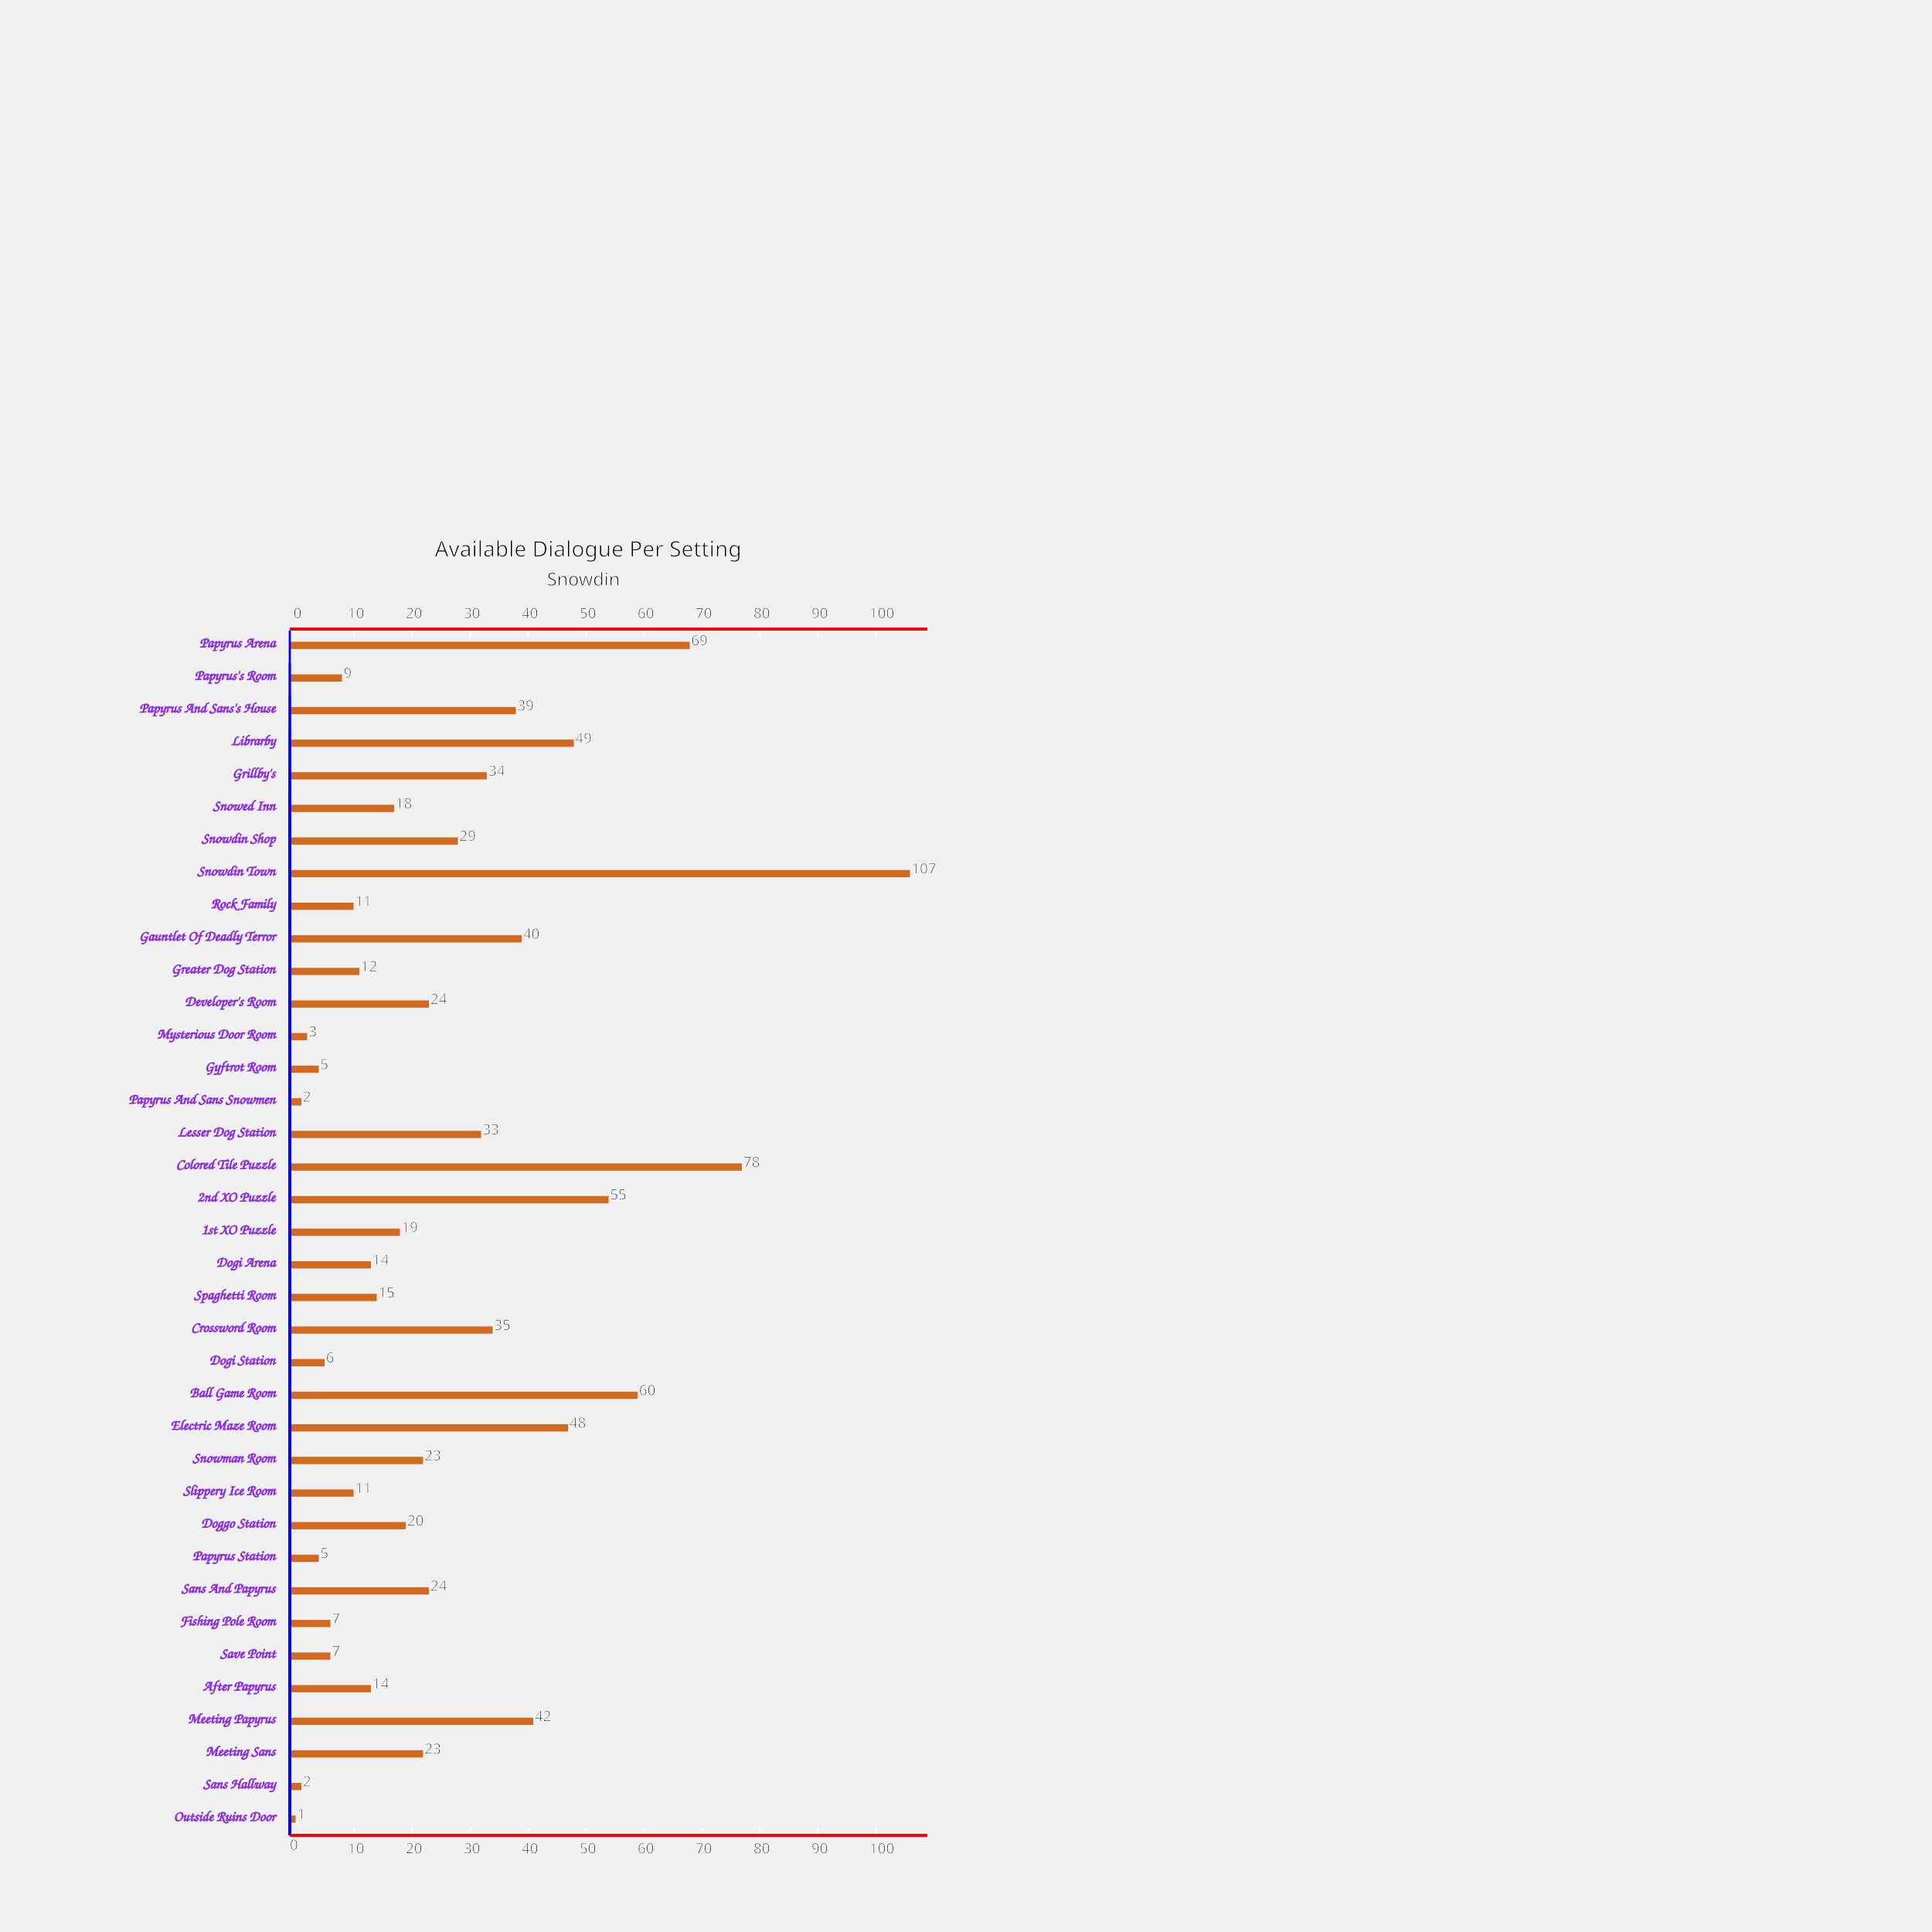
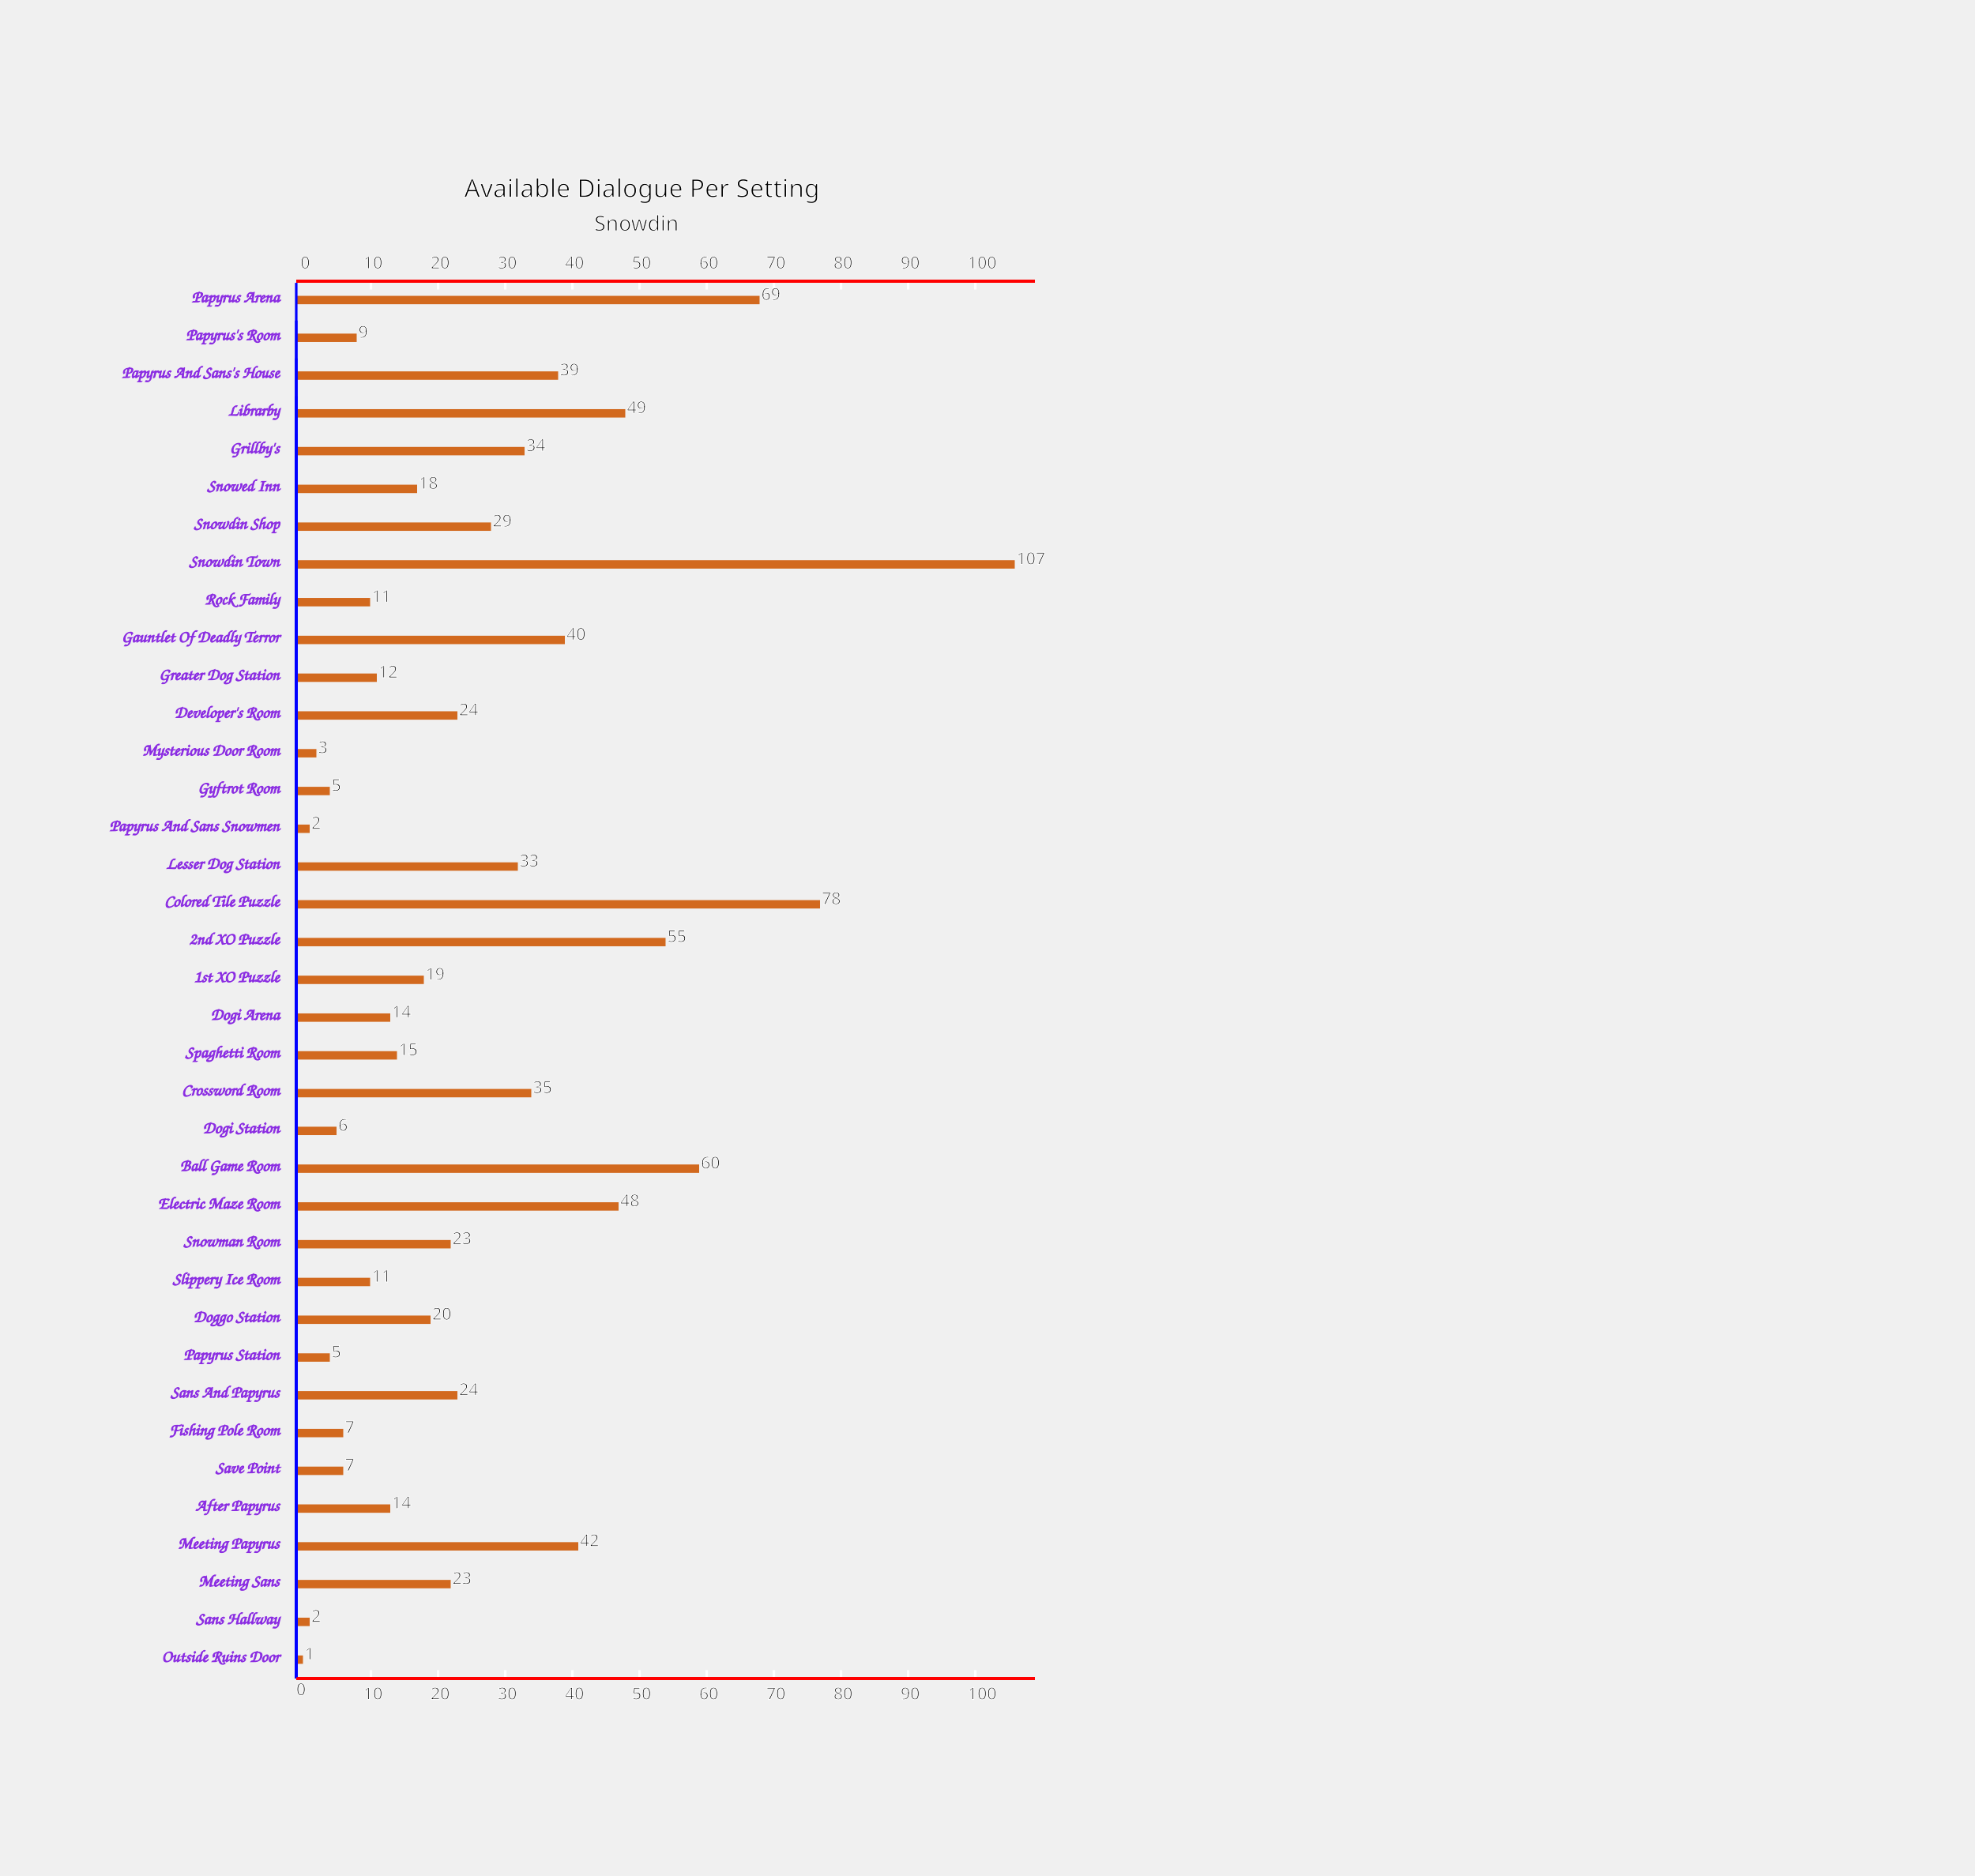
- <svg xmlns="http://www.w3.org/2000/svg" width="2000" height="2000" style="background-color: black;">
-   <g transform="translate(300, 1900), scale(.75)">
+ <svg xmlns="http://www.w3.org/2000/svg" width="2000" height="1900" style="background-color: black;">
+   <g transform="translate(300, 1700), scale(.85)">
    <text x="0" y="20" font-size="20" font-family="papyrus" stroke="white">0</text>
    <text x="80" y="25" font-size="20" font-family="papyrus" stroke="white">10</text>
    <line x1="89" x2="89" y1="0" y2="-10" stroke-width="3" stroke="white" />
    <text x="160" y="25" font-size="20" font-family="papyrus" stroke="white">20</text>
    <line x1="169" x2="169" y1="0" y2="-10" stroke-width="3" stroke="white" />
    <text x="240" y="25" font-size="20" font-family="papyrus" stroke="white">30</text>
    <line x1="249" x2="249" y1="0" y2="-10" stroke-width="3" stroke="white" />
    <text x="320" y="25" font-size="20" font-family="papyrus" stroke="white">40</text>
    <line x1="329" x2="329" y1="0" y2="-10" stroke-width="3" stroke="white" />
    <text x="400" y="25" font-size="20" font-family="papyrus" stroke="white">50</text>
    <line x1="409" x2="409" y1="0" y2="-10" stroke-width="3" stroke="white" />
    <text x="480" y="25" font-size="20" font-family="papyrus" stroke="white">60</text>
    <line x1="489" x2="489" y1="0" y2="-10" stroke-width="3" stroke="white" />
    <text x="560" y="25" font-size="20" font-family="papyrus" stroke="white">70</text>
    <line x1="569" x2="569" y1="0" y2="-10" stroke-width="3" stroke="white" />
    <text x="640" y="25" font-size="20" font-family="papyrus" stroke="white">80</text>
    <line x1="649" x2="649" y1="0" y2="-10" stroke-width="3" stroke="white" />
    <text x="720" y="25" font-size="20" font-family="papyrus" stroke="white">90</text>
    <line x1="729" x2="729" y1="0" y2="-10" stroke-width="3" stroke="white" />
    <text x="800" y="25" font-size="20" font-family="papyrus" stroke="white">100</text>
    <line x1="809" x2="809" y1="0" y2="-10" stroke-width="3" stroke="white" />
    <text x="5" y="-1680" font-size="20" font-family="papyrus" stroke="white">0</text>
    <text x="80" y="-1680" font-size="20" font-family="papyrus" stroke="white">10</text>
    <line x1="89" x2="89" y1="-1665" y2="-1655" stroke-width="3" stroke="white" />
    <text x="160" y="-1680" font-size="20" font-family="papyrus" stroke="white">20</text>
    <line x1="169" x2="169" y1="-1665" y2="-1655" stroke-width="3" stroke="white" />
    <text x="240" y="-1680" font-size="20" font-family="papyrus" stroke="white">30</text>
    <line x1="249" x2="249" y1="-1665" y2="-1655" stroke-width="3" stroke="white" />
    <text x="320" y="-1680" font-size="20" font-family="papyrus" stroke="white">40</text>
    <line x1="329" x2="329" y1="-1665" y2="-1655" stroke-width="3" stroke="white" />
    <text x="400" y="-1680" font-size="20" font-family="papyrus" stroke="white">50</text>
    <line x1="409" x2="409" y1="-1665" y2="-1655" stroke-width="3" stroke="white" />
    <text x="480" y="-1680" font-size="20" font-family="papyrus" stroke="white">60</text>
    <line x1="489" x2="489" y1="-1665" y2="-1655" stroke-width="3" stroke="white" />
    <text x="560" y="-1680" font-size="20" font-family="papyrus" stroke="white">70</text>
    <line x1="569" x2="569" y1="-1665" y2="-1655" stroke-width="3" stroke="white" />
    <text x="640" y="-1680" font-size="20" font-family="papyrus" stroke="white">80</text>
    <line x1="649" x2="649" y1="-1665" y2="-1655" stroke-width="3" stroke="white" />
    <text x="720" y="-1680" font-size="20" font-family="papyrus" stroke="white">90</text>
    <line x1="729" x2="729" y1="-1665" y2="-1655" stroke-width="3" stroke="white" />
    <text x="800" y="-1680" font-size="20" font-family="papyrus" stroke="white">100</text>
    <line x1="809" x2="809" y1="-1665" y2="-1655" stroke-width="3" stroke="white" />
    <text x="200" y="-1765" stroke="white" font-size="30" font-family="papyrus">Available Dialogue Per
         Setting
      </text>
    <text x="355" y="-1725" stroke="white" font-size="25" font-family="papyrus">Snowdin</text>
    <g>
      <text x="-20" y="-20" fill="blueviolet" text-anchor="end" font-size="20" font-family="comic sans Ms" stroke="blueviolet">Outside Ruins Door</text>
      <line x1="0" x2="8" y1="-22.5" y2="-22.5" stroke="chocolate" stroke-width="10" />
      <text x="10" y="-22.5" font-size="20" font-family="papyrus" stroke="white">1</text>
    </g>
    <line x1="0" y1="0" x2="0" y2="-43" stroke-width="3" stroke="blue" />
    <line x1="0" y1="0" x2="880" y2="0" stroke-width="3" stroke="red" />
    <line x1="0" y1="-1665" x2="880" y2="-1665" stroke-width="3" stroke="red" />
    <g>
      <text x="-20" y="-65" fill="blueviolet" text-anchor="end" font-size="20" font-family="comic sans Ms" stroke="blueviolet">Sans Hallway</text>
      <line x1="0" x2="16" y1="-67.5" y2="-67.5" stroke="chocolate" stroke-width="10" />
      <text x="18" y="-67.5" font-size="20" font-family="papyrus" stroke="white">2</text>
    </g>
    <line x1="0" y1="0" x2="0" y2="-88" stroke-width="3" stroke="blue" />
    <line x1="0" y1="0" x2="880" y2="0" stroke-width="3" stroke="red" />
    <line x1="0" y1="-1665" x2="880" y2="-1665" stroke-width="3" stroke="red" />
    <g>
      <text x="-20" y="-110" fill="blueviolet" text-anchor="end" font-size="20" font-family="comic sans Ms" stroke="blueviolet">Meeting Sans</text>
      <line x1="0" x2="184" y1="-112.5" y2="-112.5" stroke="chocolate" stroke-width="10" />
      <text x="186" y="-112.5" font-size="20" font-family="papyrus" stroke="white">23</text>
    </g>
    <line x1="0" y1="0" x2="0" y2="-133" stroke-width="3" stroke="blue" />
    <line x1="0" y1="0" x2="880" y2="0" stroke-width="3" stroke="red" />
    <line x1="0" y1="-1665" x2="880" y2="-1665" stroke-width="3" stroke="red" />
    <g>
      <text x="-20" y="-155" fill="blueviolet" text-anchor="end" font-size="20" font-family="comic sans Ms" stroke="blueviolet">Meeting Papyrus</text>
      <line x1="0" x2="336" y1="-157.5" y2="-157.5" stroke="chocolate" stroke-width="10" />
      <text x="338" y="-157.5" font-size="20" font-family="papyrus" stroke="white">42</text>
    </g>
    <line x1="0" y1="0" x2="0" y2="-178" stroke-width="3" stroke="blue" />
    <line x1="0" y1="0" x2="880" y2="0" stroke-width="3" stroke="red" />
    <line x1="0" y1="-1665" x2="880" y2="-1665" stroke-width="3" stroke="red" />
    <g>
      <text x="-20" y="-200" fill="blueviolet" text-anchor="end" font-size="20" font-family="comic sans Ms" stroke="blueviolet">After Papyrus</text>
      <line x1="0" x2="112" y1="-202.5" y2="-202.5" stroke="chocolate" stroke-width="10" />
      <text x="114" y="-202.5" font-size="20" font-family="papyrus" stroke="white">14</text>
    </g>
    <line x1="0" y1="0" x2="0" y2="-223" stroke-width="3" stroke="blue" />
    <line x1="0" y1="0" x2="880" y2="0" stroke-width="3" stroke="red" />
    <line x1="0" y1="-1665" x2="880" y2="-1665" stroke-width="3" stroke="red" />
    <g>
      <text x="-20" y="-245" fill="blueviolet" text-anchor="end" font-size="20" font-family="comic sans Ms" stroke="blueviolet">Save Point</text>
      <line x1="0" x2="56" y1="-247.5" y2="-247.5" stroke="chocolate" stroke-width="10" />
      <text x="58" y="-247.5" font-size="20" font-family="papyrus" stroke="white">7</text>
    </g>
    <line x1="0" y1="0" x2="0" y2="-268" stroke-width="3" stroke="blue" />
    <line x1="0" y1="0" x2="880" y2="0" stroke-width="3" stroke="red" />
    <line x1="0" y1="-1665" x2="880" y2="-1665" stroke-width="3" stroke="red" />
    <g>
      <text x="-20" y="-290" fill="blueviolet" text-anchor="end" font-size="20" font-family="comic sans Ms" stroke="blueviolet">Fishing Pole Room</text>
      <line x1="0" x2="56" y1="-292.5" y2="-292.5" stroke="chocolate" stroke-width="10" />
      <text x="58" y="-292.5" font-size="20" font-family="papyrus" stroke="white">7</text>
    </g>
    <line x1="0" y1="0" x2="0" y2="-313" stroke-width="3" stroke="blue" />
    <line x1="0" y1="0" x2="880" y2="0" stroke-width="3" stroke="red" />
    <line x1="0" y1="-1665" x2="880" y2="-1665" stroke-width="3" stroke="red" />
    <g>
      <text x="-20" y="-335" fill="blueviolet" text-anchor="end" font-size="20" font-family="comic sans Ms" stroke="blueviolet">Sans And Papyrus</text>
      <line x1="0" x2="192" y1="-337.5" y2="-337.5" stroke="chocolate" stroke-width="10" />
      <text x="194" y="-337.5" font-size="20" font-family="papyrus" stroke="white">24</text>
    </g>
    <line x1="0" y1="0" x2="0" y2="-358" stroke-width="3" stroke="blue" />
    <line x1="0" y1="0" x2="880" y2="0" stroke-width="3" stroke="red" />
    <line x1="0" y1="-1665" x2="880" y2="-1665" stroke-width="3" stroke="red" />
    <g>
      <text x="-20" y="-380" fill="blueviolet" text-anchor="end" font-size="20" font-family="comic sans Ms" stroke="blueviolet">Papyrus Station</text>
      <line x1="0" x2="40" y1="-382.5" y2="-382.5" stroke="chocolate" stroke-width="10" />
      <text x="42" y="-382.5" font-size="20" font-family="papyrus" stroke="white">5</text>
    </g>
    <line x1="0" y1="0" x2="0" y2="-403" stroke-width="3" stroke="blue" />
    <line x1="0" y1="0" x2="880" y2="0" stroke-width="3" stroke="red" />
    <line x1="0" y1="-1665" x2="880" y2="-1665" stroke-width="3" stroke="red" />
    <g>
      <text x="-20" y="-425" fill="blueviolet" text-anchor="end" font-size="20" font-family="comic sans Ms" stroke="blueviolet">Doggo Station</text>
      <line x1="0" x2="160" y1="-427.5" y2="-427.5" stroke="chocolate" stroke-width="10" />
      <text x="162" y="-427.5" font-size="20" font-family="papyrus" stroke="white">20</text>
    </g>
    <line x1="0" y1="0" x2="0" y2="-448" stroke-width="3" stroke="blue" />
    <line x1="0" y1="0" x2="880" y2="0" stroke-width="3" stroke="red" />
    <line x1="0" y1="-1665" x2="880" y2="-1665" stroke-width="3" stroke="red" />
    <g>
      <text x="-20" y="-470" fill="blueviolet" text-anchor="end" font-size="20" font-family="comic sans Ms" stroke="blueviolet">Slippery Ice Room</text>
      <line x1="0" x2="88" y1="-472.5" y2="-472.5" stroke="chocolate" stroke-width="10" />
      <text x="90" y="-472.5" font-size="20" font-family="papyrus" stroke="white">11</text>
    </g>
    <line x1="0" y1="0" x2="0" y2="-493" stroke-width="3" stroke="blue" />
    <line x1="0" y1="0" x2="880" y2="0" stroke-width="3" stroke="red" />
    <line x1="0" y1="-1665" x2="880" y2="-1665" stroke-width="3" stroke="red" />
    <g>
      <text x="-20" y="-515" fill="blueviolet" text-anchor="end" font-size="20" font-family="comic sans Ms" stroke="blueviolet">Snowman Room</text>
      <line x1="0" x2="184" y1="-517.5" y2="-517.5" stroke="chocolate" stroke-width="10" />
      <text x="186" y="-517.5" font-size="20" font-family="papyrus" stroke="white">23</text>
    </g>
    <line x1="0" y1="0" x2="0" y2="-538" stroke-width="3" stroke="blue" />
    <line x1="0" y1="0" x2="880" y2="0" stroke-width="3" stroke="red" />
    <line x1="0" y1="-1665" x2="880" y2="-1665" stroke-width="3" stroke="red" />
    <g>
      <text x="-20" y="-560" fill="blueviolet" text-anchor="end" font-size="20" font-family="comic sans Ms" stroke="blueviolet">Electric Maze Room</text>
      <line x1="0" x2="384" y1="-562.5" y2="-562.5" stroke="chocolate" stroke-width="10" />
      <text x="386" y="-562.5" font-size="20" font-family="papyrus" stroke="white">48</text>
    </g>
    <line x1="0" y1="0" x2="0" y2="-583" stroke-width="3" stroke="blue" />
    <line x1="0" y1="0" x2="880" y2="0" stroke-width="3" stroke="red" />
    <line x1="0" y1="-1665" x2="880" y2="-1665" stroke-width="3" stroke="red" />
    <g>
      <text x="-20" y="-605" fill="blueviolet" text-anchor="end" font-size="20" font-family="comic sans Ms" stroke="blueviolet">Ball Game Room</text>
      <line x1="0" x2="480" y1="-607.5" y2="-607.5" stroke="chocolate" stroke-width="10" />
      <text x="482" y="-607.5" font-size="20" font-family="papyrus" stroke="white">60</text>
    </g>
    <line x1="0" y1="0" x2="0" y2="-628" stroke-width="3" stroke="blue" />
    <line x1="0" y1="0" x2="880" y2="0" stroke-width="3" stroke="red" />
    <line x1="0" y1="-1665" x2="880" y2="-1665" stroke-width="3" stroke="red" />
    <g>
      <text x="-20" y="-650" fill="blueviolet" text-anchor="end" font-size="20" font-family="comic sans Ms" stroke="blueviolet">Dogi Station</text>
      <line x1="0" x2="48" y1="-652.5" y2="-652.5" stroke="chocolate" stroke-width="10" />
      <text x="50" y="-652.5" font-size="20" font-family="papyrus" stroke="white">6</text>
    </g>
    <line x1="0" y1="0" x2="0" y2="-673" stroke-width="3" stroke="blue" />
    <line x1="0" y1="0" x2="880" y2="0" stroke-width="3" stroke="red" />
    <line x1="0" y1="-1665" x2="880" y2="-1665" stroke-width="3" stroke="red" />
    <g>
      <text x="-20" y="-695" fill="blueviolet" text-anchor="end" font-size="20" font-family="comic sans Ms" stroke="blueviolet">Crossword Room</text>
      <line x1="0" x2="280" y1="-697.5" y2="-697.5" stroke="chocolate" stroke-width="10" />
      <text x="282" y="-697.5" font-size="20" font-family="papyrus" stroke="white">35</text>
    </g>
    <line x1="0" y1="0" x2="0" y2="-718" stroke-width="3" stroke="blue" />
    <line x1="0" y1="0" x2="880" y2="0" stroke-width="3" stroke="red" />
    <line x1="0" y1="-1665" x2="880" y2="-1665" stroke-width="3" stroke="red" />
    <g>
      <text x="-20" y="-740" fill="blueviolet" text-anchor="end" font-size="20" font-family="comic sans Ms" stroke="blueviolet">Spaghetti Room</text>
      <line x1="0" x2="120" y1="-742.5" y2="-742.5" stroke="chocolate" stroke-width="10" />
      <text x="122" y="-742.5" font-size="20" font-family="papyrus" stroke="white">15</text>
    </g>
    <line x1="0" y1="0" x2="0" y2="-763" stroke-width="3" stroke="blue" />
    <line x1="0" y1="0" x2="880" y2="0" stroke-width="3" stroke="red" />
    <line x1="0" y1="-1665" x2="880" y2="-1665" stroke-width="3" stroke="red" />
    <g>
      <text x="-20" y="-785" fill="blueviolet" text-anchor="end" font-size="20" font-family="comic sans Ms" stroke="blueviolet">Dogi Arena</text>
      <line x1="0" x2="112" y1="-787.5" y2="-787.5" stroke="chocolate" stroke-width="10" />
      <text x="114" y="-787.5" font-size="20" font-family="papyrus" stroke="white">14</text>
    </g>
    <line x1="0" y1="0" x2="0" y2="-808" stroke-width="3" stroke="blue" />
    <line x1="0" y1="0" x2="880" y2="0" stroke-width="3" stroke="red" />
    <line x1="0" y1="-1665" x2="880" y2="-1665" stroke-width="3" stroke="red" />
    <g>
      <text x="-20" y="-830" fill="blueviolet" text-anchor="end" font-size="20" font-family="comic sans Ms" stroke="blueviolet">1st XO Puzzle</text>
      <line x1="0" x2="152" y1="-832.5" y2="-832.5" stroke="chocolate" stroke-width="10" />
      <text x="154" y="-832.5" font-size="20" font-family="papyrus" stroke="white">19</text>
    </g>
    <line x1="0" y1="0" x2="0" y2="-853" stroke-width="3" stroke="blue" />
    <line x1="0" y1="0" x2="880" y2="0" stroke-width="3" stroke="red" />
    <line x1="0" y1="-1665" x2="880" y2="-1665" stroke-width="3" stroke="red" />
    <g>
      <text x="-20" y="-875" fill="blueviolet" text-anchor="end" font-size="20" font-family="comic sans Ms" stroke="blueviolet">2nd XO Puzzle</text>
      <line x1="0" x2="440" y1="-877.5" y2="-877.5" stroke="chocolate" stroke-width="10" />
      <text x="442" y="-877.5" font-size="20" font-family="papyrus" stroke="white">55</text>
    </g>
    <line x1="0" y1="0" x2="0" y2="-898" stroke-width="3" stroke="blue" />
    <line x1="0" y1="0" x2="880" y2="0" stroke-width="3" stroke="red" />
    <line x1="0" y1="-1665" x2="880" y2="-1665" stroke-width="3" stroke="red" />
    <g>
      <text x="-20" y="-920" fill="blueviolet" text-anchor="end" font-size="20" font-family="comic sans Ms" stroke="blueviolet">Colored Tile Puzzle</text>
      <line x1="0" x2="624" y1="-922.5" y2="-922.5" stroke="chocolate" stroke-width="10" />
      <text x="626" y="-922.5" font-size="20" font-family="papyrus" stroke="white">78</text>
    </g>
    <line x1="0" y1="0" x2="0" y2="-943" stroke-width="3" stroke="blue" />
    <line x1="0" y1="0" x2="880" y2="0" stroke-width="3" stroke="red" />
    <line x1="0" y1="-1665" x2="880" y2="-1665" stroke-width="3" stroke="red" />
    <g>
      <text x="-20" y="-965" fill="blueviolet" text-anchor="end" font-size="20" font-family="comic sans Ms" stroke="blueviolet">Lesser Dog Station</text>
      <line x1="0" x2="264" y1="-967.5" y2="-967.5" stroke="chocolate" stroke-width="10" />
      <text x="266" y="-967.5" font-size="20" font-family="papyrus" stroke="white">33</text>
    </g>
    <line x1="0" y1="0" x2="0" y2="-988" stroke-width="3" stroke="blue" />
    <line x1="0" y1="0" x2="880" y2="0" stroke-width="3" stroke="red" />
    <line x1="0" y1="-1665" x2="880" y2="-1665" stroke-width="3" stroke="red" />
    <g>
      <text x="-20" y="-1010" fill="blueviolet" text-anchor="end" font-size="20" font-family="comic sans Ms" stroke="blueviolet">Papyrus And Sans Snowmen</text>
      <line x1="0" x2="16" y1="-1012.5" y2="-1012.5" stroke="chocolate" stroke-width="10" />
      <text x="18" y="-1012.5" font-size="20" font-family="papyrus" stroke="white">2</text>
    </g>
    <line x1="0" y1="0" x2="0" y2="-1033" stroke-width="3" stroke="blue" />
    <line x1="0" y1="0" x2="880" y2="0" stroke-width="3" stroke="red" />
    <line x1="0" y1="-1665" x2="880" y2="-1665" stroke-width="3" stroke="red" />
    <g>
      <text x="-20" y="-1055" fill="blueviolet" text-anchor="end" font-size="20" font-family="comic sans Ms" stroke="blueviolet">Gyftrot Room</text>
      <line x1="0" x2="40" y1="-1057.5" y2="-1057.5" stroke="chocolate" stroke-width="10" />
      <text x="42" y="-1057.5" font-size="20" font-family="papyrus" stroke="white">5</text>
    </g>
    <line x1="0" y1="0" x2="0" y2="-1078" stroke-width="3" stroke="blue" />
    <line x1="0" y1="0" x2="880" y2="0" stroke-width="3" stroke="red" />
    <line x1="0" y1="-1665" x2="880" y2="-1665" stroke-width="3" stroke="red" />
    <g>
      <text x="-20" y="-1100" fill="blueviolet" text-anchor="end" font-size="20" font-family="comic sans Ms" stroke="blueviolet">Mysterious Door Room</text>
      <line x1="0" x2="24" y1="-1102.5" y2="-1102.5" stroke="chocolate" stroke-width="10" />
      <text x="26" y="-1102.5" font-size="20" font-family="papyrus" stroke="white">3</text>
    </g>
    <line x1="0" y1="0" x2="0" y2="-1123" stroke-width="3" stroke="blue" />
    <line x1="0" y1="0" x2="880" y2="0" stroke-width="3" stroke="red" />
    <line x1="0" y1="-1665" x2="880" y2="-1665" stroke-width="3" stroke="red" />
    <g>
      <text x="-20" y="-1145" fill="blueviolet" text-anchor="end" font-size="20" font-family="comic sans Ms" stroke="blueviolet">Developer's Room</text>
      <line x1="0" x2="192" y1="-1147.5" y2="-1147.5" stroke="chocolate" stroke-width="10" />
      <text x="194" y="-1147.5" font-size="20" font-family="papyrus" stroke="white">24</text>
    </g>
    <line x1="0" y1="0" x2="0" y2="-1168" stroke-width="3" stroke="blue" />
    <line x1="0" y1="0" x2="880" y2="0" stroke-width="3" stroke="red" />
    <line x1="0" y1="-1665" x2="880" y2="-1665" stroke-width="3" stroke="red" />
    <g>
      <text x="-20" y="-1190" fill="blueviolet" text-anchor="end" font-size="20" font-family="comic sans Ms" stroke="blueviolet">Greater Dog Station</text>
      <line x1="0" x2="96" y1="-1192.5" y2="-1192.5" stroke="chocolate" stroke-width="10" />
      <text x="98" y="-1192.5" font-size="20" font-family="papyrus" stroke="white">12</text>
    </g>
    <line x1="0" y1="0" x2="0" y2="-1213" stroke-width="3" stroke="blue" />
    <line x1="0" y1="0" x2="880" y2="0" stroke-width="3" stroke="red" />
    <line x1="0" y1="-1665" x2="880" y2="-1665" stroke-width="3" stroke="red" />
    <g>
      <text x="-20" y="-1235" fill="blueviolet" text-anchor="end" font-size="20" font-family="comic sans Ms" stroke="blueviolet">Gauntlet Of Deadly Terror</text>
      <line x1="0" x2="320" y1="-1237.5" y2="-1237.5" stroke="chocolate" stroke-width="10" />
      <text x="322" y="-1237.5" font-size="20" font-family="papyrus" stroke="white">40</text>
    </g>
    <line x1="0" y1="0" x2="0" y2="-1258" stroke-width="3" stroke="blue" />
    <line x1="0" y1="0" x2="880" y2="0" stroke-width="3" stroke="red" />
    <line x1="0" y1="-1665" x2="880" y2="-1665" stroke-width="3" stroke="red" />
    <g>
      <text x="-20" y="-1280" fill="blueviolet" text-anchor="end" font-size="20" font-family="comic sans Ms" stroke="blueviolet">Rock Family</text>
      <line x1="0" x2="88" y1="-1282.5" y2="-1282.5" stroke="chocolate" stroke-width="10" />
      <text x="90" y="-1282.5" font-size="20" font-family="papyrus" stroke="white">11</text>
    </g>
    <line x1="0" y1="0" x2="0" y2="-1303" stroke-width="3" stroke="blue" />
    <line x1="0" y1="0" x2="880" y2="0" stroke-width="3" stroke="red" />
    <line x1="0" y1="-1665" x2="880" y2="-1665" stroke-width="3" stroke="red" />
    <g>
      <text x="-20" y="-1325" fill="blueviolet" text-anchor="end" font-size="20" font-family="comic sans Ms" stroke="blueviolet">Snowdin Town</text>
      <line x1="0" x2="856" y1="-1327.5" y2="-1327.5" stroke="chocolate" stroke-width="10" />
      <text x="858" y="-1327.5" font-size="20" font-family="papyrus" stroke="white">107</text>
    </g>
    <line x1="0" y1="0" x2="0" y2="-1348" stroke-width="3" stroke="blue" />
    <line x1="0" y1="0" x2="880" y2="0" stroke-width="3" stroke="red" />
    <line x1="0" y1="-1665" x2="880" y2="-1665" stroke-width="3" stroke="red" />
    <g>
      <text x="-20" y="-1370" fill="blueviolet" text-anchor="end" font-size="20" font-family="comic sans Ms" stroke="blueviolet">Snowdin Shop</text>
      <line x1="0" x2="232" y1="-1372.5" y2="-1372.5" stroke="chocolate" stroke-width="10" />
      <text x="234" y="-1372.5" font-size="20" font-family="papyrus" stroke="white">29</text>
    </g>
    <line x1="0" y1="0" x2="0" y2="-1393" stroke-width="3" stroke="blue" />
    <line x1="0" y1="0" x2="880" y2="0" stroke-width="3" stroke="red" />
    <line x1="0" y1="-1665" x2="880" y2="-1665" stroke-width="3" stroke="red" />
    <g>
      <text x="-20" y="-1415" fill="blueviolet" text-anchor="end" font-size="20" font-family="comic sans Ms" stroke="blueviolet">Snowed Inn</text>
      <line x1="0" x2="144" y1="-1417.5" y2="-1417.5" stroke="chocolate" stroke-width="10" />
      <text x="146" y="-1417.5" font-size="20" font-family="papyrus" stroke="white">18</text>
    </g>
    <line x1="0" y1="0" x2="0" y2="-1438" stroke-width="3" stroke="blue" />
    <line x1="0" y1="0" x2="880" y2="0" stroke-width="3" stroke="red" />
    <line x1="0" y1="-1665" x2="880" y2="-1665" stroke-width="3" stroke="red" />
    <g>
      <text x="-20" y="-1460" fill="blueviolet" text-anchor="end" font-size="20" font-family="comic sans Ms" stroke="blueviolet">Grillby's</text>
      <line x1="0" x2="272" y1="-1462.5" y2="-1462.5" stroke="chocolate" stroke-width="10" />
      <text x="274" y="-1462.5" font-size="20" font-family="papyrus" stroke="white">34</text>
    </g>
    <line x1="0" y1="0" x2="0" y2="-1483" stroke-width="3" stroke="blue" />
    <line x1="0" y1="0" x2="880" y2="0" stroke-width="3" stroke="red" />
    <line x1="0" y1="-1665" x2="880" y2="-1665" stroke-width="3" stroke="red" />
    <g>
      <text x="-20" y="-1505" fill="blueviolet" text-anchor="end" font-size="20" font-family="comic sans Ms" stroke="blueviolet">Librarby</text>
      <line x1="0" x2="392" y1="-1507.5" y2="-1507.5" stroke="chocolate" stroke-width="10" />
      <text x="394" y="-1507.5" font-size="20" font-family="papyrus" stroke="white">49</text>
    </g>
    <line x1="0" y1="0" x2="0" y2="-1528" stroke-width="3" stroke="blue" />
    <line x1="0" y1="0" x2="880" y2="0" stroke-width="3" stroke="red" />
    <line x1="0" y1="-1665" x2="880" y2="-1665" stroke-width="3" stroke="red" />
    <g>
      <text x="-20" y="-1550" fill="blueviolet" text-anchor="end" font-size="20" font-family="comic sans Ms" stroke="blueviolet">Papyrus And Sans's House</text>
      <line x1="0" x2="312" y1="-1552.5" y2="-1552.5" stroke="chocolate" stroke-width="10" />
      <text x="314" y="-1552.5" font-size="20" font-family="papyrus" stroke="white">39</text>
    </g>
    <line x1="0" y1="0" x2="0" y2="-1573" stroke-width="3" stroke="blue" />
    <line x1="0" y1="0" x2="880" y2="0" stroke-width="3" stroke="red" />
    <line x1="0" y1="-1665" x2="880" y2="-1665" stroke-width="3" stroke="red" />
    <g>
      <text x="-20" y="-1595" fill="blueviolet" text-anchor="end" font-size="20" font-family="comic sans Ms" stroke="blueviolet">Papyrus's Room</text>
      <line x1="0" x2="72" y1="-1597.5" y2="-1597.5" stroke="chocolate" stroke-width="10" />
      <text x="74" y="-1597.5" font-size="20" font-family="papyrus" stroke="white">9</text>
    </g>
    <line x1="0" y1="0" x2="0" y2="-1618" stroke-width="3" stroke="blue" />
    <line x1="0" y1="0" x2="880" y2="0" stroke-width="3" stroke="red" />
    <line x1="0" y1="-1665" x2="880" y2="-1665" stroke-width="3" stroke="red" />
    <g>
      <text x="-20" y="-1640" fill="blueviolet" text-anchor="end" font-size="20" font-family="comic sans Ms" stroke="blueviolet">Papyrus Arena</text>
      <line x1="0" x2="552" y1="-1642.5" y2="-1642.5" stroke="chocolate" stroke-width="10" />
      <text x="554" y="-1642.5" font-size="20" font-family="papyrus" stroke="white">69</text>
    </g>
    <line x1="0" y1="0" x2="0" y2="-1663" stroke-width="3" stroke="blue" />
    <line x1="0" y1="0" x2="880" y2="0" stroke-width="3" stroke="red" />
    <line x1="0" y1="-1665" x2="880" y2="-1665" stroke-width="3" stroke="red" />
  </g>
</svg>
